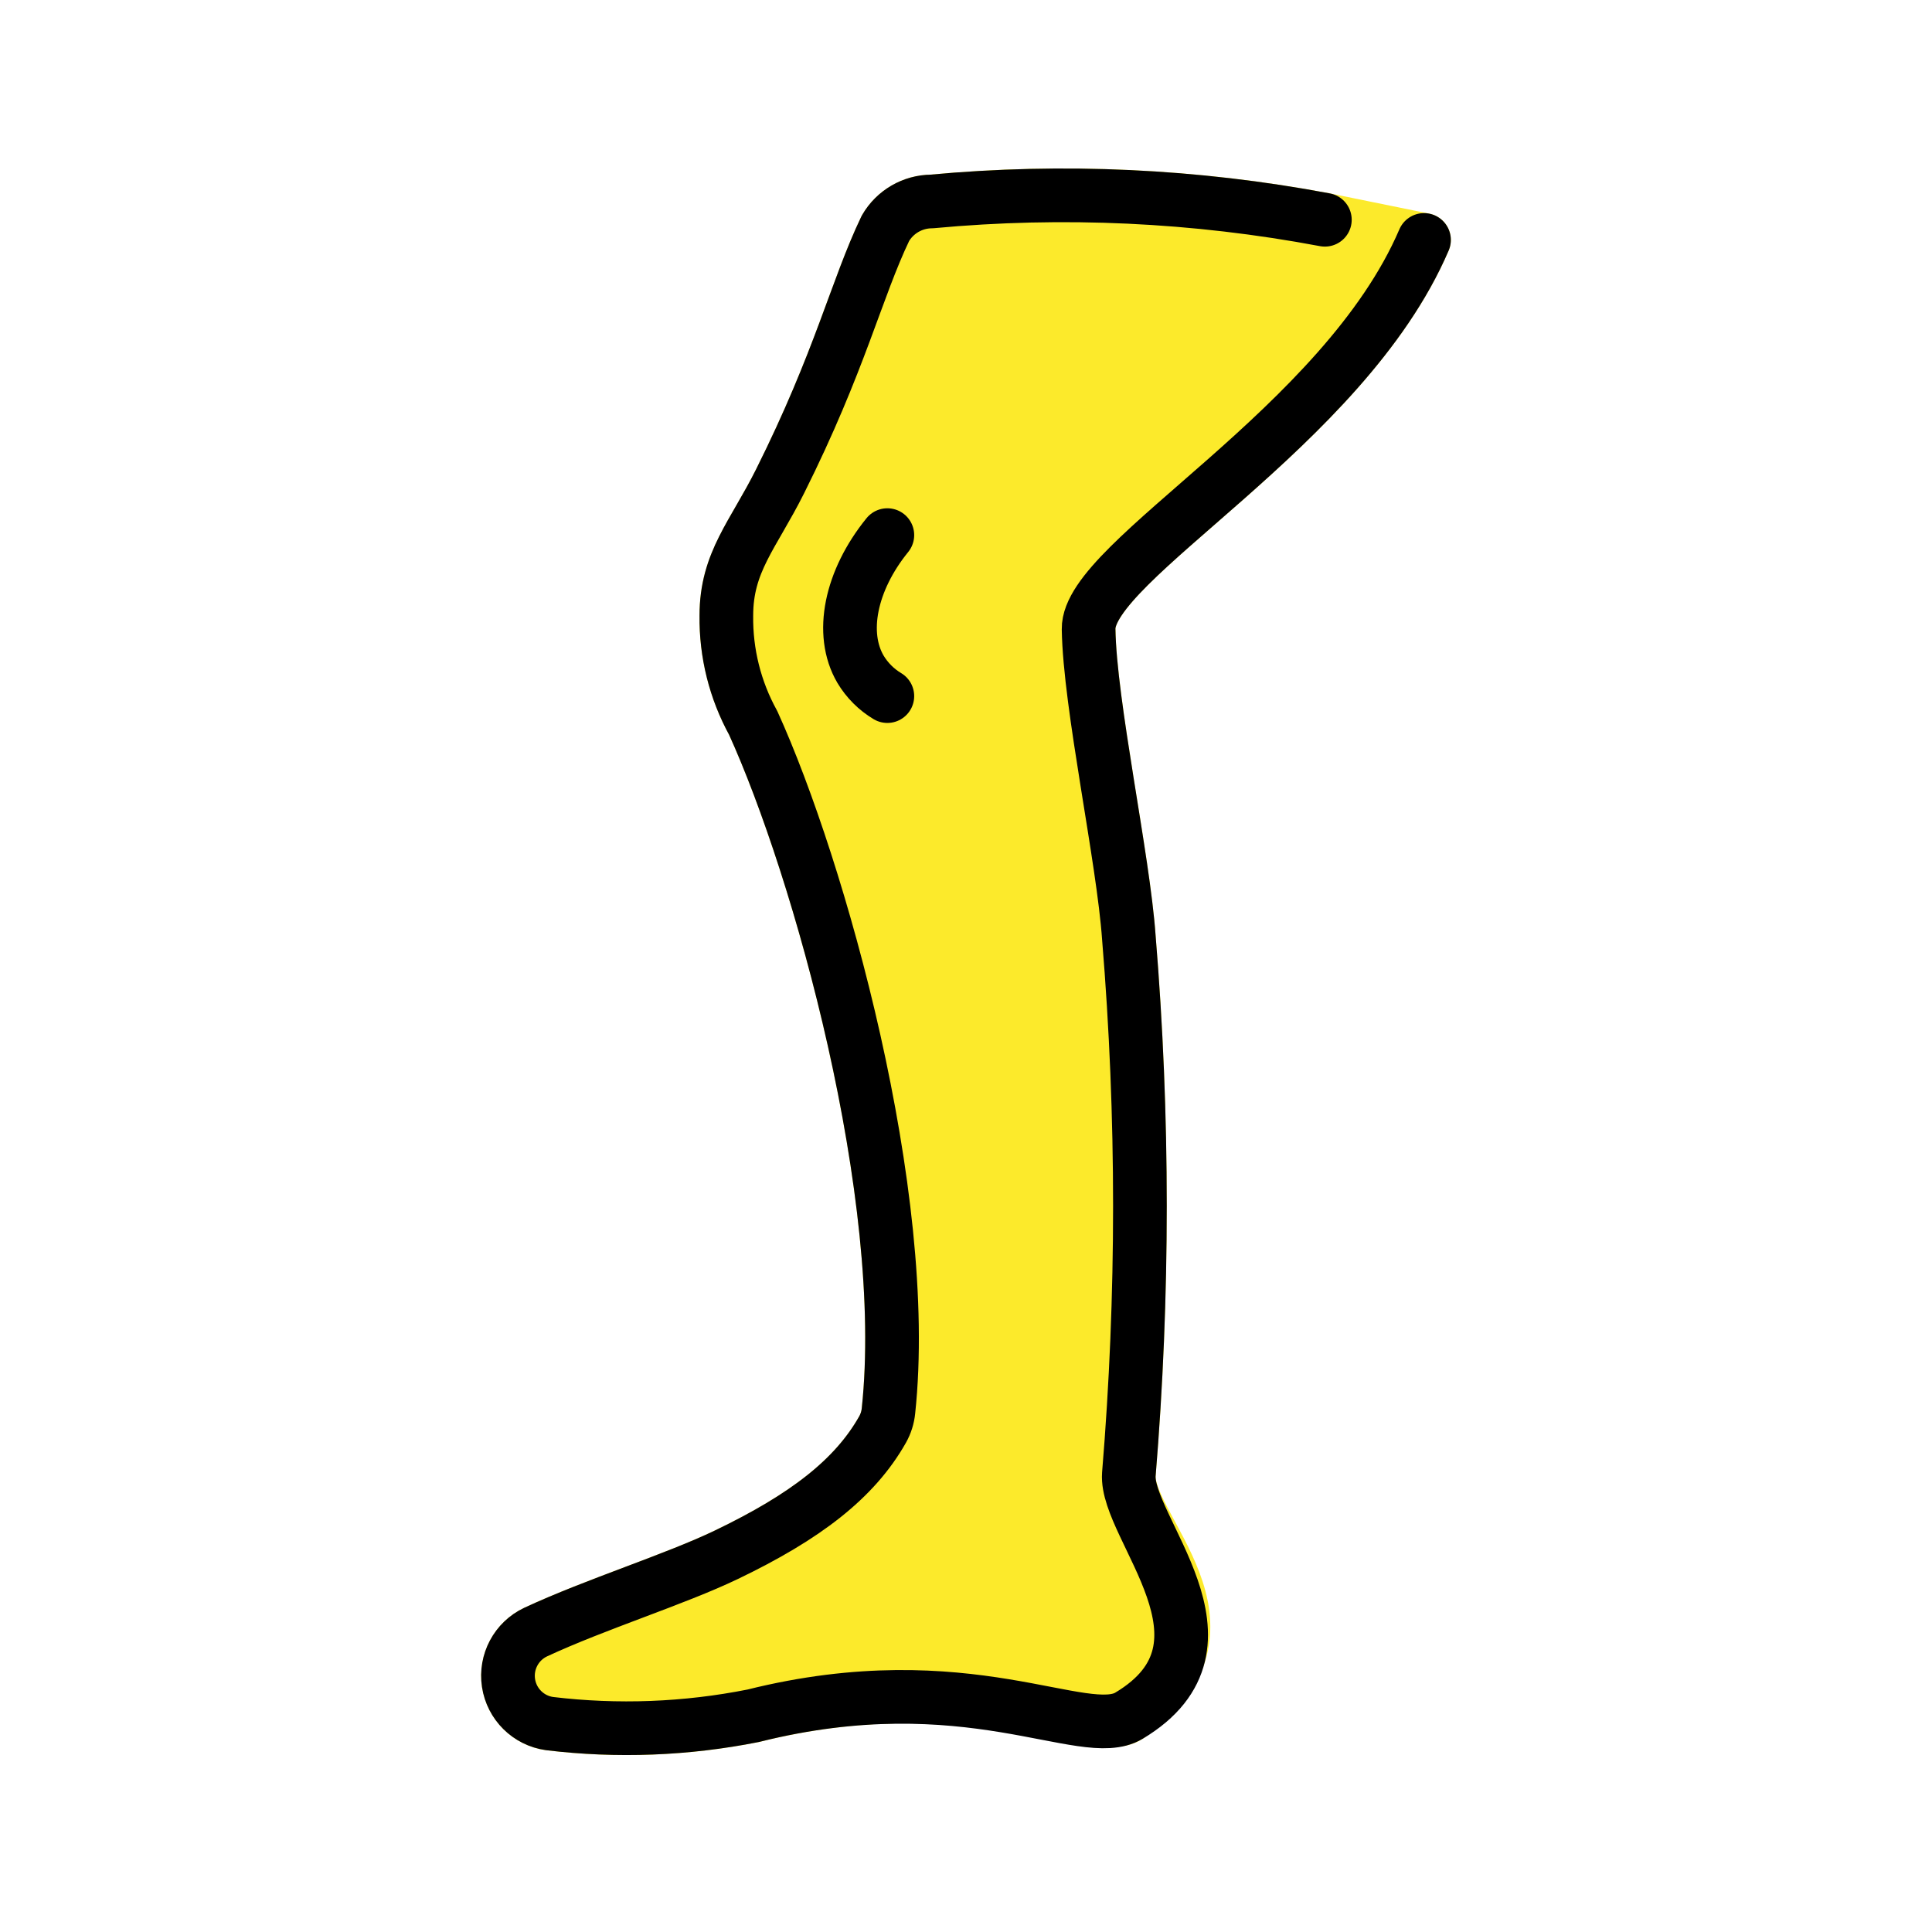
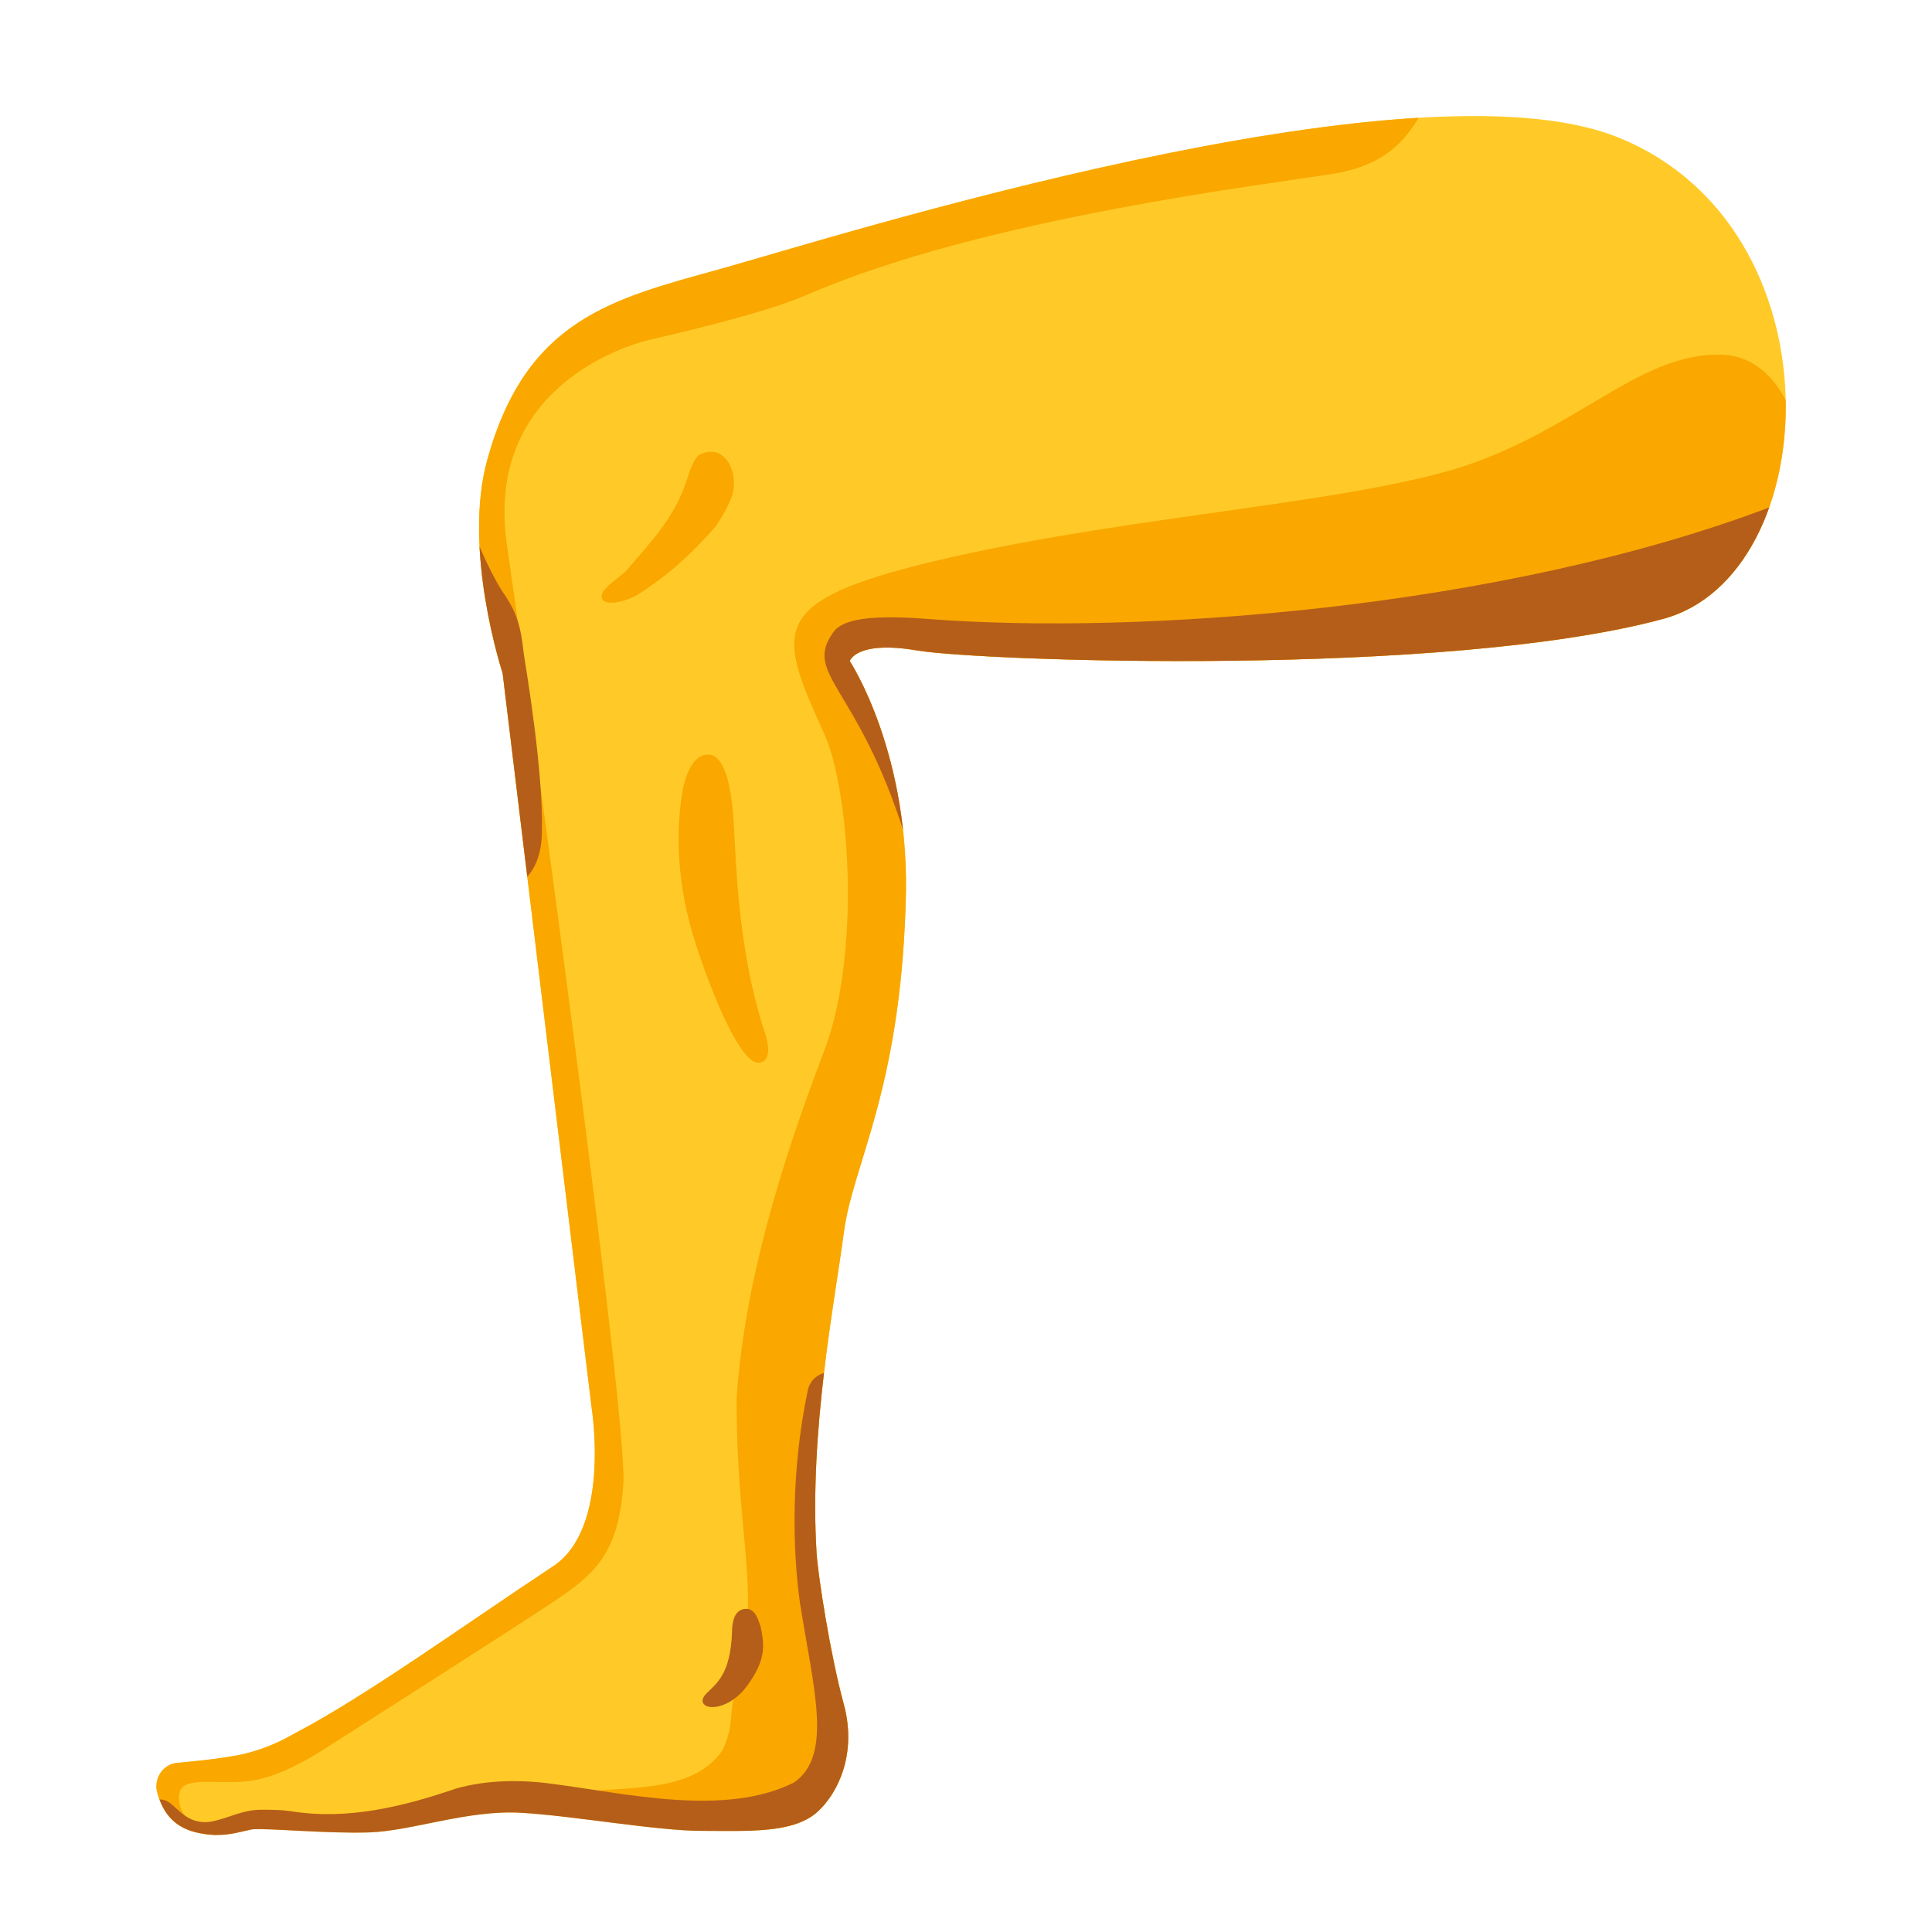
- <svg xmlns="http://www.w3.org/2000/svg" id="emoji" viewBox="0 0 72 72">
-   <g id="color" />
-   <g id="skin">
-     <path id="Leg_Skin_1" fill="#fcea2b" d="M53.069,8.942c-3,7-12.538,11.949-12.5,14.5.042,2.824,1.294,8.539,1.5,11.5a121.39,121.39,0,0,1,0,20c-.145,1.995,4.652,5.671,0,9-1.222.875-6-2-14,0a24.134,24.134,0,0,1-7.59.291,1.8,1.8,0,0,1-.517-3.41c2.228-1.038,5.186-1.959,7.106-2.881,2.951-1.417,4.787-2.833,5.825-4.671a1.794,1.794,0,0,0,.218-.696c.852-8.01-2.58-20.217-5.042-25.634a8.077,8.077,0,0,1-1-4c0-2,1-3,2-5,2.243-4.486,2.847-7.176,3.928-9.432a2.007,2.007,0,0,1,1.722-1.001A52.719,52.719,0,0,1,49.374,8.19Z" />
-     <path id="Leg_Skin_1-2" fill="#fcea2b" stroke="#fcea2b" stroke-linecap="round" stroke-linejoin="round" stroke-width="2" d="M53.069,8.942c-3,7-12.538,11.949-12.5,14.5.042,2.824,1.294,8.539,1.5,11.5a121.39,121.39,0,0,1,0,20c-.145,1.995,4.652,5.671,0,9-1.222.875-6-2-14,0a24.134,24.134,0,0,1-7.59.291,1.8,1.8,0,0,1-.517-3.41c2.228-1.038,5.186-1.959,7.106-2.881,2.951-1.417,4.787-2.833,5.825-4.671a1.794,1.794,0,0,0,.218-.696c.852-8.01-2.58-20.217-5.042-25.634a8.077,8.077,0,0,1-1-4c0-2,1-3,2-5,2.243-4.486,2.847-7.176,3.928-9.432a2.007,2.007,0,0,1,1.722-1.001A52.719,52.719,0,0,1,49.374,8.19Z" />
+ <svg xmlns="http://www.w3.org/2000/svg" xmlns:xlink="http://www.w3.org/1999/xlink" version="1.1" id="Layer_2_00000183228390269539473180000014338866943147795898_" x="0px" y="0px" viewBox="0 0 128 128" style="enable-background:new 0 0 128 128;" xml:space="preserve">
+   <path style="fill:#FFCA28;" d="M11.7,116.8c-0.9,0.1-1.5,1-1.3,1.9c0.3,1.1,0.9,2.3,2.6,2.7c1.7,0.4,2.7,0,3.7-0.2  c1-0.1,5,0.3,7.8,0.2s6.5-1.5,10-1.3s9,1.2,12,1.2s6.1,0.2,7.7-1.3c1.3-1.2,2.6-3.8,1.7-7.1c-0.9-3.3-1.7-8.5-1.8-10  c-0.5-8.1,1.2-16.6,1.8-21.2S59.6,72.4,60,60c0.4-10-3.7-16.2-3.7-16.2s0.4-1.4,4.5-0.7c4.2,0.7,35,1.8,49.4-2.1  c10.7-2.9,11.9-25.9-3-31.9C93.5,3.6,55,15.8,47.8,17.8s-12.9,3.3-15.5,12.6c-1.7,6,1,14.2,1,14.2l5.9,48.7c0,0,1.3,8-2.6,10.5  c-5.6,3.7-12.4,8.6-17,11c-0.7,0.4-2.3,1.3-4.5,1.6C13.9,116.6,12.7,116.7,11.7,116.8z" />
+   <g>
+     <g>
+       <defs>
+         <path id="SVGID_1_" d="M11.7,116.8c-0.9,0.1-1.5,1-1.3,1.9c0.3,1.1,0.9,2.3,2.6,2.7c1.7,0.4,2.7,0,3.7-0.2c1-0.1,5,0.3,7.8,0.2     s6.5-1.5,10-1.3s9,1.2,12,1.2s6.1,0.2,7.7-1.3c1.3-1.2,2.6-3.8,1.7-7.1c-0.9-3.3-1.7-8.5-1.8-10c-0.5-8.1,1.2-16.6,1.8-21.2     S59.6,72.4,60,60c0.4-10-3.7-16.2-3.7-16.2s0.4-1.4,4.5-0.7c4.2,0.7,35,1.8,49.4-2.1c10.7-2.9,11.9-25.9-3-31.9     C93.5,3.6,55,15.8,47.8,17.8s-12.9,3.3-15.5,12.6c-1.7,6,1,14.2,1,14.2l5.9,48.7c0,0,1.3,8-2.6,10.5c-5.6,3.7-12.4,8.6-17,11     c-0.7,0.4-2.3,1.3-4.5,1.6C13.9,116.6,12.7,116.7,11.7,116.8z" />
+       </defs>
+       <clipPath id="SVGID_00000101087312496475047360000005038228188008540588_">
+         <use xlink:href="#SVGID_1_" style="overflow:visible;" />
+       </clipPath>
+       <g style="clip-path:url(#SVGID_00000101087312496475047360000005038228188008540588_);">
+         <path style="fill:#FAA700;" d="M113.2,41.9c8.8-3.7,7.5-18.2,0.9-18.4c-5.7-0.2-10,5.5-18.5,7.8s-22.8,3.1-35,6.2     c-9.7,2.5-9,4.5-6,11.1c1.7,3.7,2.5,14.8-0.1,21.3C51.8,77,49.3,85,48.8,92.7c0,9.5,1.7,12.8,0,18.9c-0.6,2.4-0.1,2.4-0.9,4.3     c-2.1,3.2-7.1,2.3-10.5,3c2.4,1.3,19.8,3.2,22,2.7c0.4-3-1.8-14.8-2-17.8C55.7,83.2,72.9,66.6,62.9,48     C62.9,48,98.9,45.8,113.2,41.9z" />
+         <path style="fill:#FAA700;" d="M42.4,39.3c-0.7,0.5-2.2,0.9-2.5,0.4c-0.3-0.6,1-1.3,1.6-1.9c1.7-2,3.2-3.5,4-6     c0.1-0.3,0.5-1.6,0.9-1.7c1.5-0.7,2.4,0.9,2.2,2.3c-0.1,0.8-0.8,1.9-1.2,2.5C45.8,36.7,44.4,38,42.4,39.3z" />
+         <path style="fill:#FAA700;" d="M45.9,61.9c-0.9-3-1.2-6.3-0.7-9.4c0.2-1.1,0.7-2.6,1.8-2.5c0.6,0,1,0.9,1.2,1.6     c0.4,1.5,0.4,3,0.5,4.5c0.2,4.2,0.7,8.5,2,12.4c0.5,1.6-0.1,1.9-0.4,1.9C48.9,70.6,46.6,64.3,45.9,61.9z" />
+         <path style="fill:#FAA700;" d="M94.6,6.8c-1,1.6-2,4-6.2,4.7s-23.2,2.9-35.1,8.1c-2.6,1.1-7.6,2.3-10.2,2.9     c-2.6,0.6-11,3.8-9.5,13.7c0.9,6.1,8,57.5,7.7,62.1c-0.3,4.6-1.9,6-4.6,7.8c-2.7,1.8-14.3,9.2-15.4,9.9c-1.1,0.7-3.1,1.8-4.8,2     c-2.6,0.3-5-0.6-4.6,1.5c0.4,2.3,5,2.5,5,2.5s-0.2,1.9-0.4,1.9c-0.2,0-9.2,0.5-9.2,0.5v-11.3l27.6-13l-9.2-73.3l8-9.1L82.3,6.1     L94.6,6.8z" />
+       </g>
+     </g>
  </g>
-   <g id="line">
-     <path id="Leg_Line_1" fill="none" stroke="#000" stroke-linecap="round" stroke-linejoin="round" stroke-width="2" d="M53.069,8.942c-3,7-12.538,11.949-12.5,14.5.042,2.824,1.294,8.539,1.5,11.5a121.39,121.39,0,0,1,0,20c-.145,1.995,4.457,6.341,0,9-1.676,1-6-2-14,0a24.134,24.134,0,0,1-7.59.291,1.8,1.8,0,0,1-.517-3.41c2.228-1.038,5.186-1.959,7.106-2.881,2.951-1.417,4.787-2.833,5.825-4.671a1.794,1.794,0,0,0,.218-.696c.852-8.01-2.58-20.217-5.042-25.634a8.077,8.077,0,0,1-1-4c0-2,1-3,2-5,2.243-4.486,2.847-7.176,3.928-9.432a2.007,2.007,0,0,1,1.722-1.001A52.719,52.719,0,0,1,49.374,8.19" />
-     <path id="Leg_Line_2" fill="none" stroke="#000" stroke-linecap="round" stroke-linejoin="round" stroke-width="2" d="M33.069,19.942c-1.371,1.69-1.78,3.669-1,5a2.906,2.906,0,0,0,1,1" />
+   <g>
+     <g>
+       <defs>
+         <path id="SVGID_00000162345440880105355450000012949672435473471672_" d="M11.7,116.8c-0.9,0.1-1.5,1-1.3,1.9     c0.3,1.1,0.9,2.3,2.6,2.7c1.7,0.4,2.7,0,3.7-0.2c1-0.1,5,0.3,7.8,0.2s6.5-1.5,10-1.3s9,1.2,12,1.2s6.1,0.2,7.7-1.3     c1.3-1.2,2.6-3.8,1.7-7.1c-0.9-3.3-1.7-8.5-1.8-10c-0.5-8.1,1.2-16.6,1.8-21.2S59.6,72.4,60,60c0.4-10-3.7-16.2-3.7-16.2     s0.4-1.4,4.5-0.7c4.2,0.7,35,1.8,49.4-2.1c10.7-2.9,11.9-25.9-3-31.9C93.5,3.6,55,15.8,47.8,17.8s-12.9,3.3-15.5,12.6     c-1.7,6,1,14.2,1,14.2l5.9,48.7c0,0,1.3,8-2.6,10.5c-5.6,3.7-12.4,8.6-17,11c-0.7,0.4-2.3,1.3-4.5,1.6     C13.9,116.6,12.7,116.7,11.7,116.8z" />
+       </defs>
+       <clipPath id="SVGID_00000025428308449648604970000004927873328196138671_">
+         <use xlink:href="#SVGID_00000162345440880105355450000012949672435473471672_" style="overflow:visible;" />
+       </clipPath>
+       <g style="clip-path:url(#SVGID_00000025428308449648604970000004927873328196138671_);">
+         <path style="fill:#B55E19;" d="M57.3,91.2c0-0.1-3.4-1.2-3.8,1c-1.1,5.3-1,10.4-0.5,14c0.9,5.7,2.2,10.1-0.4,11.9     c-4.6,2.3-11.2,0.7-15.9,0.1c-2.1-0.3-4.4-0.3-6.5,0.3c-3.5,1.2-7.2,2.1-10.9,1.5c-0.7-0.1-1.3-0.1-2-0.1c-1.3,0-2.2,0.6-3.4,0.8     c-1.6,0.2-2.2-1.1-2.9-1.4c-0.5-0.2-1.1,0-1,0.2c-0.2,1.1-0.3,3.8,0.7,3.8c1.2,0,10.8,0.3,13.1,0.2c2.8-0.2,30-0.7,34-0.7     C57.7,118.8,56.9,93.3,57.3,91.2z" />
+         <path style="fill:#B55E19;" d="M118.8,33c-17.3,7-41.4,9-56,8.1c-1.9-0.1-6.6-0.7-7.6,0.8c-2,2.8,1.6,3.5,4.7,13.3     c3.3-0.7,45.1-9.7,56.9-13C117.4,39.7,117.8,36.3,118.8,33z" />
+         <path style="fill:#B55E19;" d="M47.2,113.1c-0.6,0-0.9-0.4-0.4-0.9c0.7-0.7,1.6-1.3,1.7-4.1c0-0.5,0.1-1.4,0.8-1.5     s0.9,0.6,1.1,1.2c0.2,1,0.4,2-0.7,3.6C48.8,112.8,47.7,113.1,47.2,113.1z" />
+         <path style="fill:#B55E19;" d="M31.1,34.5c0.6,1.7,1.6,3.9,2.4,5c0.7,1.1,1,1.9,1.2,3.8c0.2,1.3,1.3,7.8,1.2,11.8     c0,1.8-0.7,2.8-1.2,3.2c-1.8-5.1-5.2-23.5-5.2-23.5L31.1,34.5z" />
+       </g>
+     </g>
  </g>
</svg>
